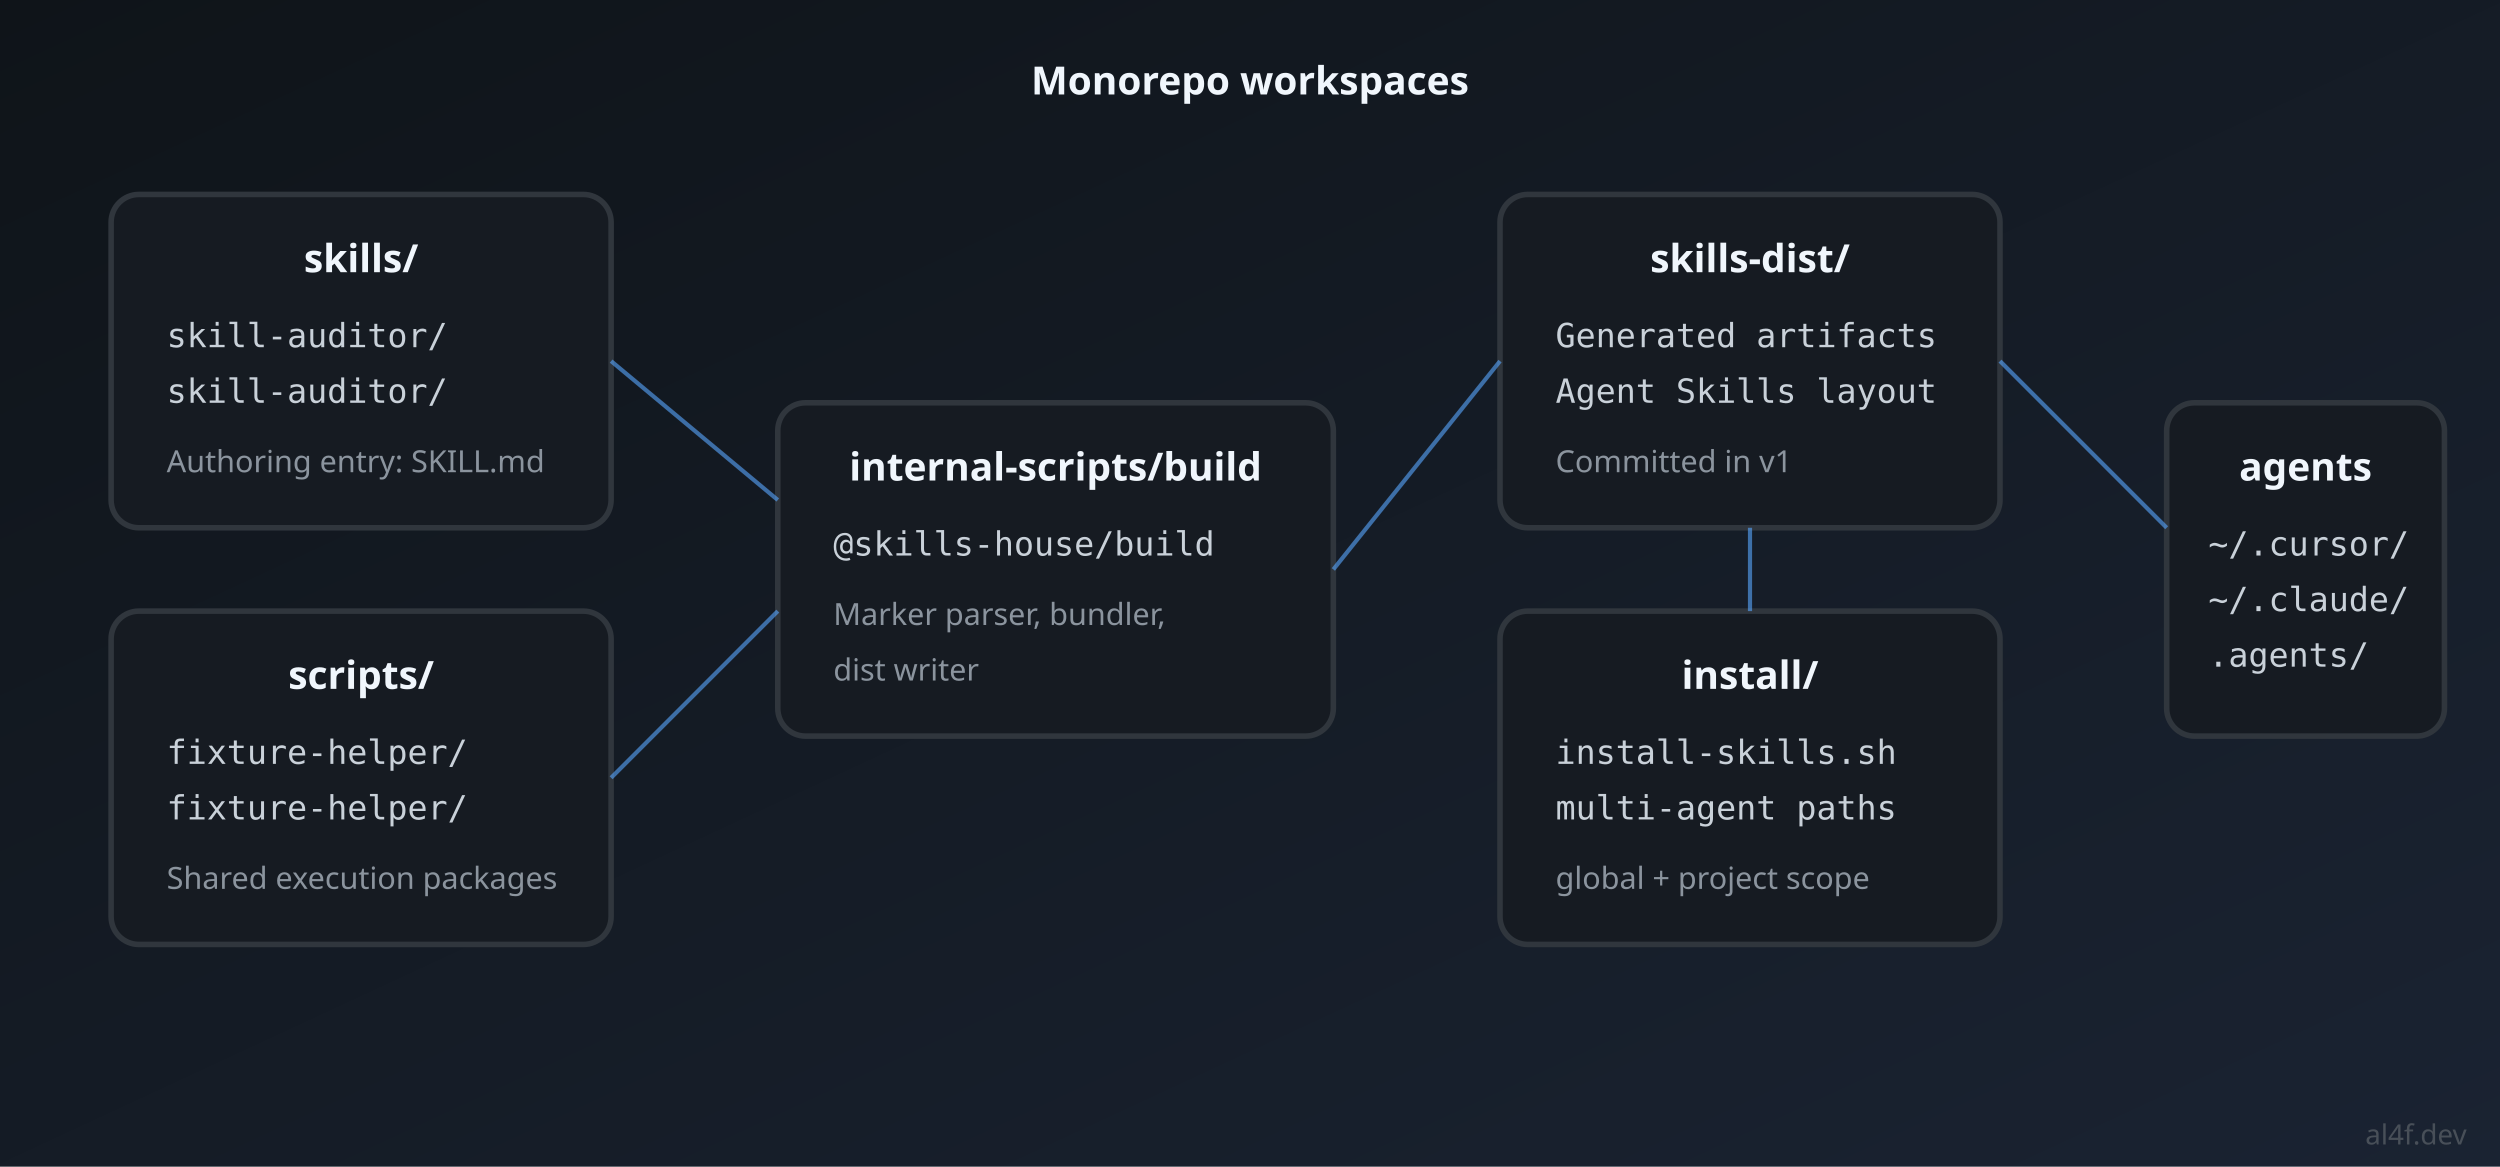
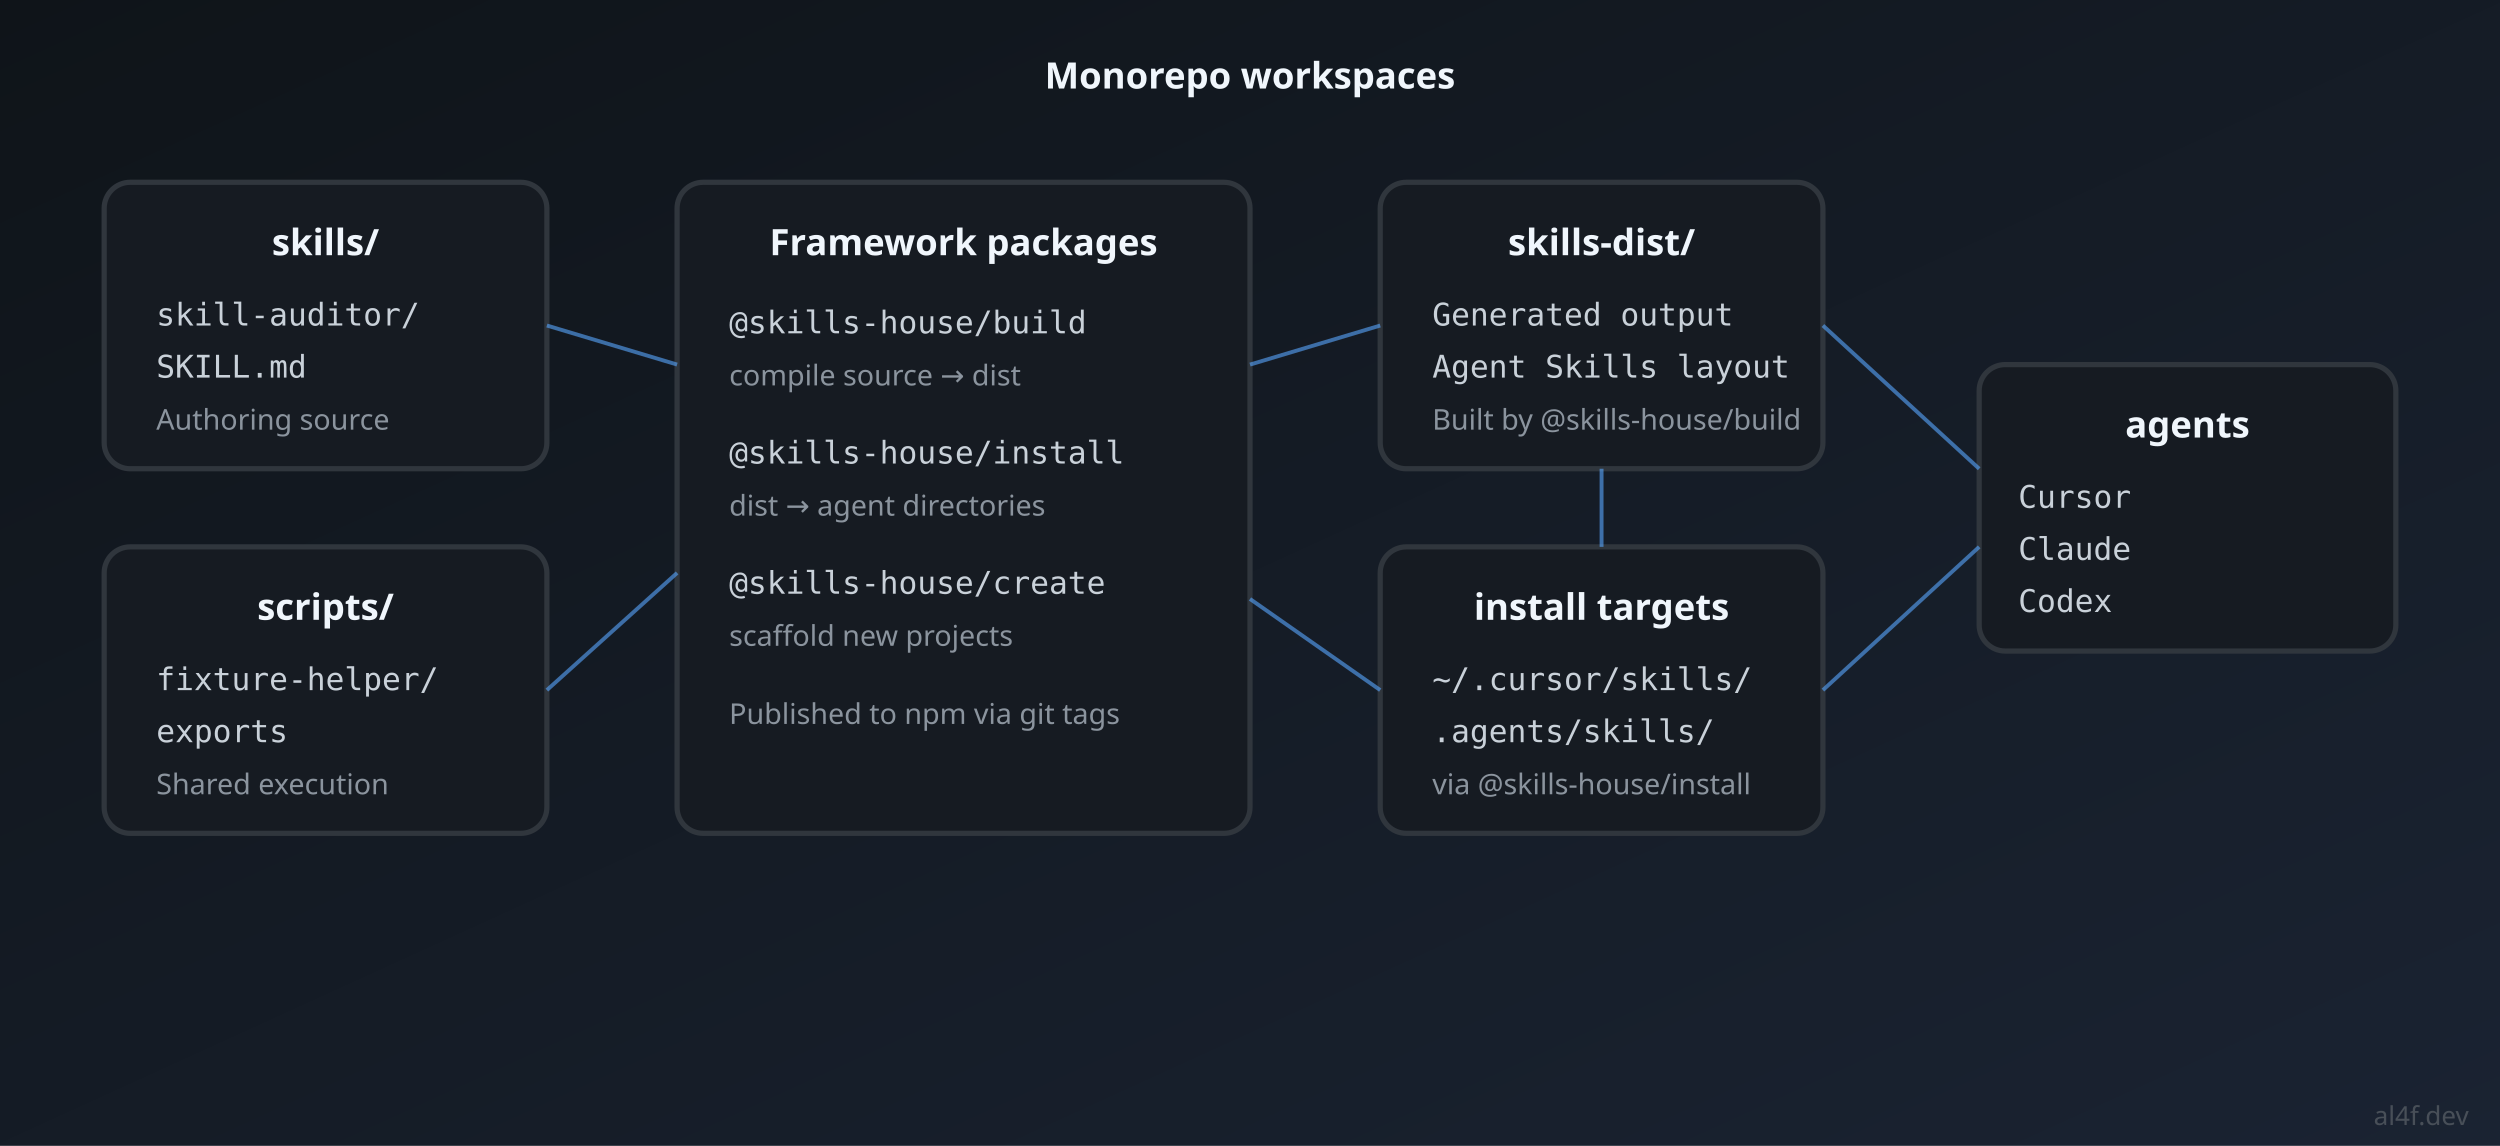
- <svg xmlns="http://www.w3.org/2000/svg" viewBox="0 0 900 420" role="img" aria-label="skills-house monorepo layout">
+ <svg xmlns="http://www.w3.org/2000/svg" viewBox="0 0 960 440" role="img" aria-label="skills-house monorepo layout">
  <defs>
    <linearGradient id="bg3" x1="0%" y1="0%" x2="100%" y2="100%">
      <stop offset="0%" stop-color="#0f1419" />
      <stop offset="100%" stop-color="#1a2332" />
    </linearGradient>
    <style>
      .box { fill: #161b22; stroke: #30363d; stroke-width: 2; rx: 10; }
      .title { fill: #f0f6fc; font: 600 14px system-ui, sans-serif; }
      .mono { fill: #c9d1d9; font: 12px ui-monospace, monospace; }
      .muted { fill: #8b949e; font: 11px system-ui, sans-serif; }
      .credit { fill: #484f58; font: 10px system-ui, sans-serif; }
      .line { stroke: #58a6ff; stroke-width: 1.5; fill: none; opacity: 0.6; }
    </style>
  </defs>
-   <rect width="900" height="420" fill="url(#bg3)" />
-   <text x="450" y="34" text-anchor="middle" class="title" font-size="18">Monorepo workspaces</text>
-   <rect x="40" y="70" width="180" height="120" class="box" />
-   <text x="130" y="98" text-anchor="middle" class="title">skills/</text>
+   <rect width="960" height="440" fill="url(#bg3)" />
+   <text x="480" y="34" text-anchor="middle" class="title" font-size="18">Monorepo workspaces</text>
+   <rect x="40" y="70" width="170" height="110" class="box" />
+   <text x="125" y="98" text-anchor="middle" class="title">skills/</text>
  <text x="60" y="125" class="mono">skill-auditor/</text>
-   <text x="60" y="145" class="mono">skill-auditor/</text>
-   <text x="60" y="170" class="muted">Authoring entry: SKILL.md</text>
-   <rect x="40" y="220" width="180" height="120" class="box" />
-   <text x="130" y="248" text-anchor="middle" class="title">scripts/</text>
-   <text x="60" y="275" class="mono">fixture-helper/</text>
-   <text x="60" y="295" class="mono">fixture-helper/</text>
-   <text x="60" y="320" class="muted">Shared execution packages</text>
-   <rect x="280" y="145" width="200" height="120" class="box" />
-   <text x="380" y="173" text-anchor="middle" class="title">internal-scripts/build</text>
-   <text x="300" y="200" class="mono">@skills-house/build</text>
-   <text x="300" y="225" class="muted">Marker parser, bundler,</text>
-   <text x="300" y="245" class="muted">dist writer</text>
-   <rect x="540" y="70" width="180" height="120" class="box" />
-   <text x="630" y="98" text-anchor="middle" class="title">skills-dist/</text>
-   <text x="560" y="125" class="mono">Generated artifacts</text>
-   <text x="560" y="145" class="mono">Agent Skills layout</text>
-   <text x="560" y="170" class="muted">Committed in v1</text>
-   <rect x="540" y="220" width="180" height="120" class="box" />
-   <text x="630" y="248" text-anchor="middle" class="title">install/</text>
-   <text x="560" y="275" class="mono">install-skills.sh</text>
-   <text x="560" y="295" class="mono">multi-agent paths</text>
-   <text x="560" y="320" class="muted">global + project scope</text>
-   <rect x="780" y="145" width="100" height="120" class="box" />
-   <text x="830" y="173" text-anchor="middle" class="title">agents</text>
-   <text x="795" y="200" class="mono">~/.cursor/</text>
-   <text x="795" y="220" class="mono">~/.claude/</text>
-   <text x="795" y="240" class="mono">.agents/</text>
-   <line x1="220" y1="130" x2="280" y2="180" class="line" />
-   <line x1="220" y1="280" x2="280" y2="220" class="line" />
-   <line x1="480" y1="205" x2="540" y2="130" class="line" />
-   <line x1="720" y1="130" x2="780" y2="190" class="line" />
-   <line x1="630" y1="190" x2="630" y2="220" class="line" />
-   <text x="888" y="412" text-anchor="end" class="credit">al4f.dev</text>
+   <text x="60" y="145" class="mono">SKILL.md</text>
+   <text x="60" y="165" class="muted">Authoring source</text>
+   <rect x="40" y="210" width="170" height="110" class="box" />
+   <text x="125" y="238" text-anchor="middle" class="title">scripts/</text>
+   <text x="60" y="265" class="mono">fixture-helper/</text>
+   <text x="60" y="285" class="mono">exports</text>
+   <text x="60" y="305" class="muted">Shared execution</text>
+   <rect x="260" y="70" width="220" height="250" class="box" />
+   <text x="370" y="98" text-anchor="middle" class="title">Framework packages</text>
+   <text x="280" y="128" class="mono">@skills-house/build</text>
+   <text x="280" y="148" class="muted">compile source → dist</text>
+   <text x="280" y="178" class="mono">@skills-house/install</text>
+   <text x="280" y="198" class="muted">dist → agent directories</text>
+   <text x="280" y="228" class="mono">@skills-house/create</text>
+   <text x="280" y="248" class="muted">scaffold new projects</text>
+   <text x="280" y="278" class="muted">Published to npm via git tags</text>
+   <rect x="530" y="70" width="170" height="110" class="box" />
+   <text x="615" y="98" text-anchor="middle" class="title">skills-dist/</text>
+   <text x="550" y="125" class="mono">Generated output</text>
+   <text x="550" y="145" class="mono">Agent Skills layout</text>
+   <text x="550" y="165" class="muted">Built by @skills-house/build</text>
+   <rect x="530" y="210" width="170" height="110" class="box" />
+   <text x="615" y="238" text-anchor="middle" class="title">install targets</text>
+   <text x="550" y="265" class="mono">~/.cursor/skills/</text>
+   <text x="550" y="285" class="mono">.agents/skills/</text>
+   <text x="550" y="305" class="muted">via @skills-house/install</text>
+   <rect x="760" y="140" width="160" height="110" class="box" />
+   <text x="840" y="168" text-anchor="middle" class="title">agents</text>
+   <text x="775" y="195" class="mono">Cursor</text>
+   <text x="775" y="215" class="mono">Claude</text>
+   <text x="775" y="235" class="mono">Codex</text>
+   <line x1="210" y1="125" x2="260" y2="140" class="line" />
+   <line x1="210" y1="265" x2="260" y2="220" class="line" />
+   <line x1="480" y1="140" x2="530" y2="125" class="line" />
+   <line x1="700" y1="125" x2="760" y2="180" class="line" />
+   <line x1="615" y1="180" x2="615" y2="210" class="line" />
+   <line x1="480" y1="230" x2="530" y2="265" class="line" />
+   <line x1="700" y1="265" x2="760" y2="210" class="line" />
+   <text x="948" y="432" text-anchor="end" class="credit">al4f.dev</text>
</svg>
